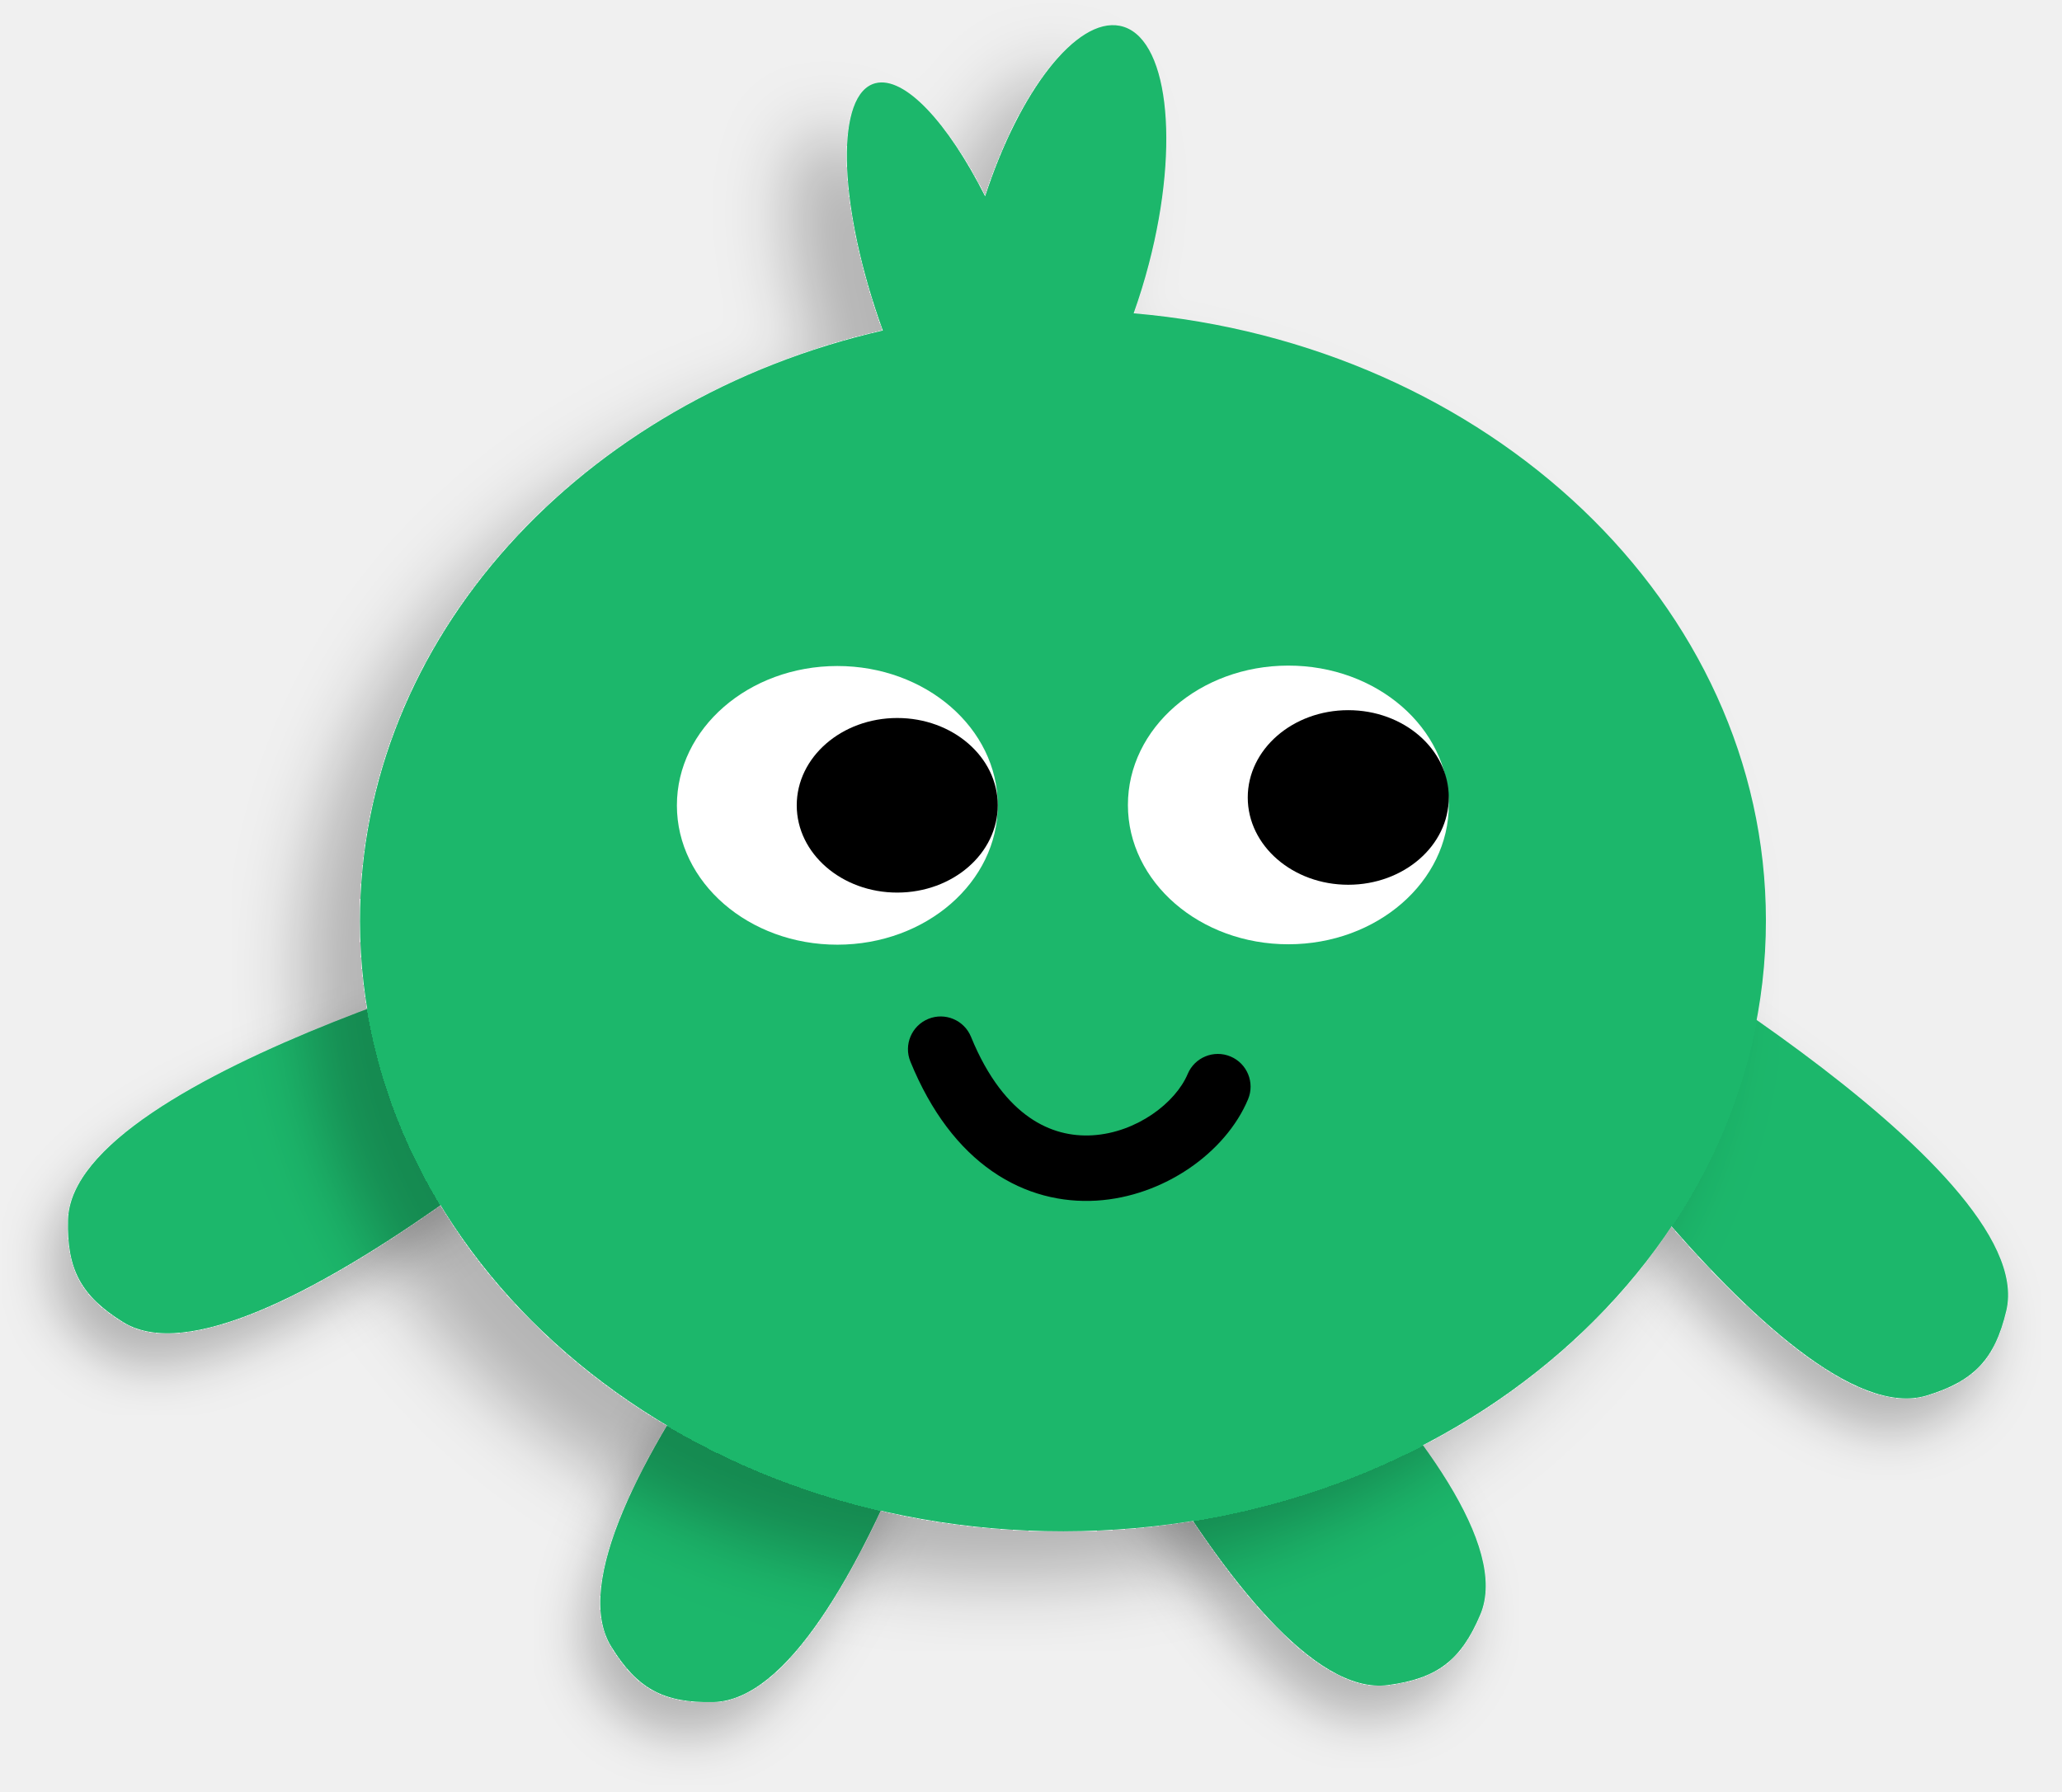
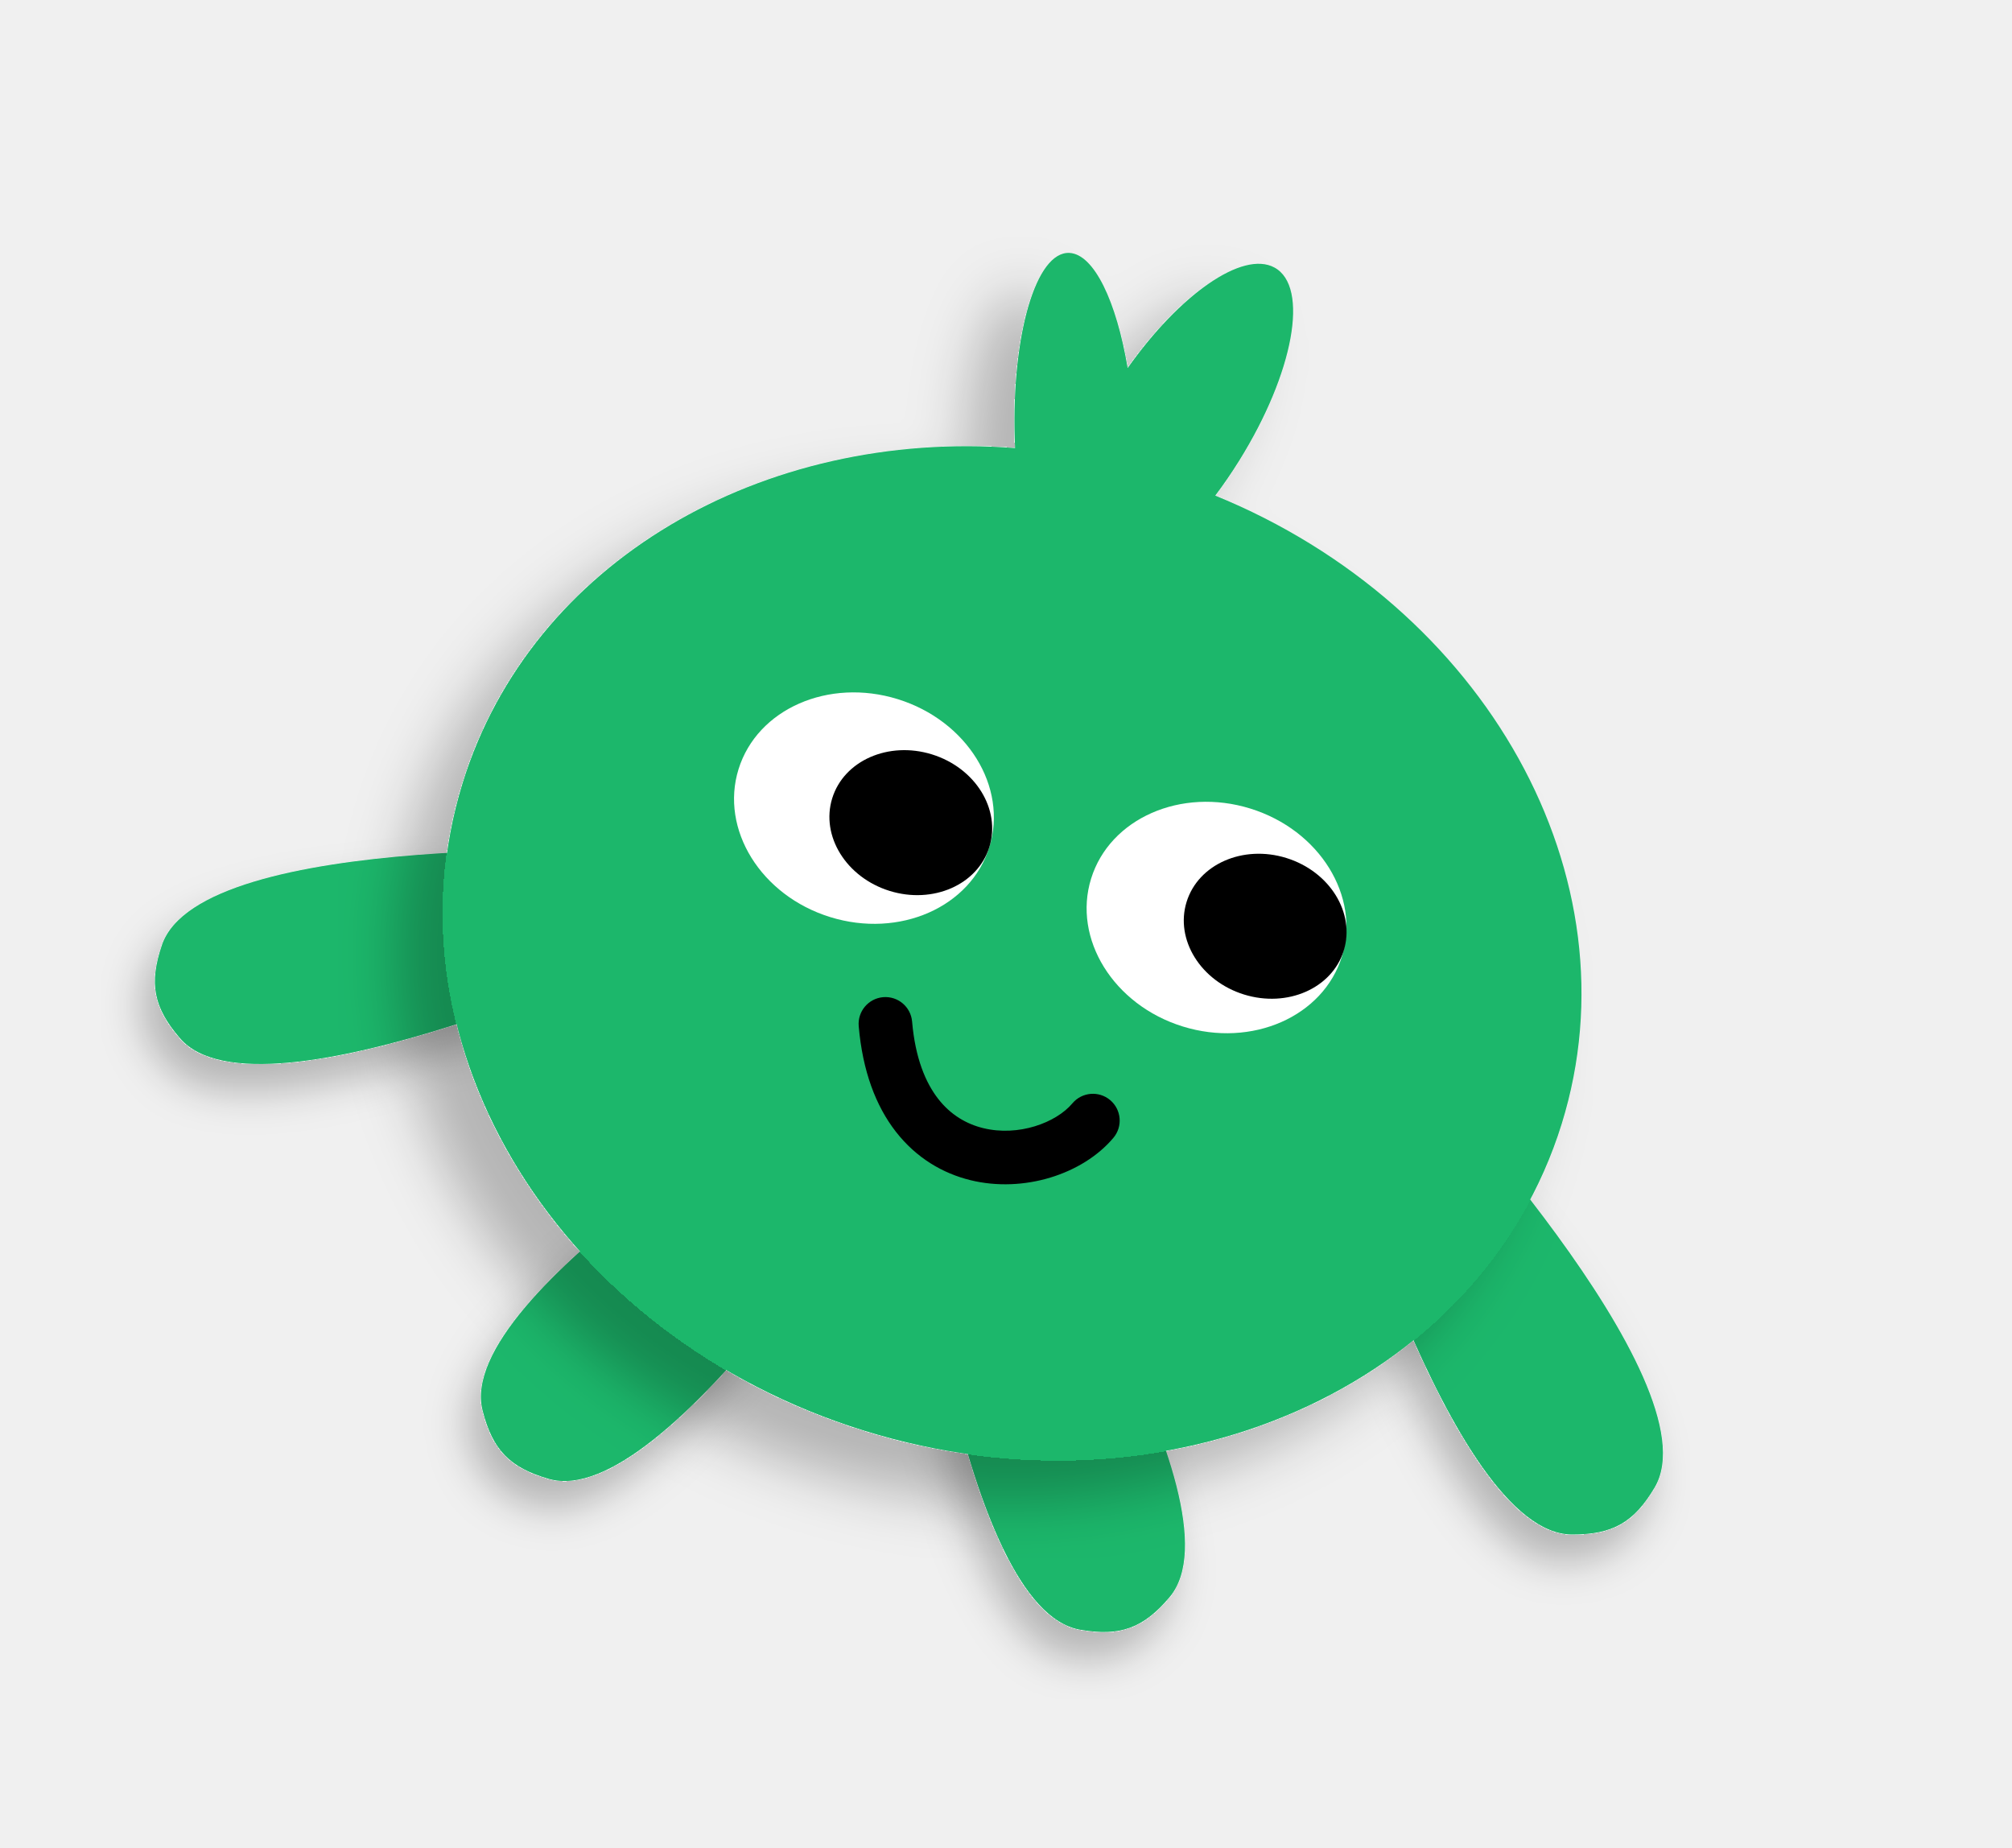
- <svg xmlns="http://www.w3.org/2000/svg" width="252" height="219" viewBox="0 0 252 219" fill="none">
-   <g filter="url(#filter0_d_936_9514)">
-     <path d="M245.195 160.209C243.797 166.109 241.282 168.793 235.486 170.571C218.096 175.904 182.058 120.506 182.058 120.506L191.767 110.144C191.767 110.144 249.388 142.51 245.195 160.209Z" fill="#1CB76B" />
+ <svg xmlns="http://www.w3.org/2000/svg" width="122" height="112" viewBox="0 0 122 112" fill="none">
+   <g filter="url(#filter0_d_1742_2109)">
+     <path d="M100.329 90.192C99.075 92.311 97.775 93.048 95.313 93.037C87.927 93.007 80.639 67.176 80.639 67.176L85.654 64.33C85.654 64.33 104.091 83.835 100.329 90.192Z" fill="#1CB76B" />
+     <path d="M70.917 96.838C69.328 98.72 67.925 99.231 65.499 98.812C58.22 97.557 55.319 70.875 55.319 70.875L60.737 68.901C60.737 68.901 75.681 91.194 70.917 96.838Z" fill="#1CB76B" />
+     <path d="M33.277 89.666C30.911 88.984 29.872 87.912 29.263 85.526C27.439 78.368 50.613 64.83 50.613 64.83L54.627 68.971C54.627 68.971 40.374 91.712 33.277 89.666Z" fill="#1CB76B" />
+     <path d="M10.921 62.956C9.311 61.092 9.026 59.626 9.819 57.295C12.199 50.303 39.006 51.614 39.006 51.614L40.107 57.275C40.107 57.275 15.75 68.545 10.921 62.956Z" fill="#1CB76B" />
  </g>
-   <g filter="url(#filter1_d_936_9514)">
-     <path d="M180.906 197.362C178.549 202.948 175.624 205.177 169.613 205.969C151.579 208.343 125.232 147.734 125.232 147.734L136.525 139.127C136.525 139.127 187.978 180.604 180.906 197.362Z" fill="#1CB76B" />
+   <g filter="url(#filter1_d_1742_2109)">
+     <path fill-rule="evenodd" clip-rule="evenodd" d="M73.69 30.048C74.188 29.387 74.673 28.68 75.137 27.936C78.45 22.619 79.407 17.373 77.275 16.219C75.344 15.174 71.539 17.846 68.377 22.313C67.699 18.271 66.336 15.406 64.844 15.334C62.831 15.237 61.346 20.26 61.527 26.554C61.532 26.759 61.54 26.963 61.549 27.165C46.256 26.002 32.222 34.029 28.055 47.459C23.095 63.445 33.993 81.032 52.396 86.742C70.799 92.452 89.739 84.122 94.698 68.136C99.351 53.141 90.05 36.737 73.69 30.048Z" fill="#1CB76B" />
  </g>
-   <g filter="url(#filter2_d_936_9514)">
-     <path d="M87.16 208.046C81.099 208.174 77.869 206.413 74.693 201.249C65.166 185.755 109.745 136.965 109.745 136.965L122.211 143.762C122.211 143.762 105.345 207.663 87.16 208.046Z" fill="#1CB76B" />
-   </g>
-   <g filter="url(#filter3_d_936_9514)">
-     <path d="M15.049 161.606C9.901 158.403 8.157 155.165 8.316 149.104C8.794 130.922 72.781 114.387 72.781 114.387L79.514 126.889C79.514 126.889 30.493 171.214 15.049 161.606Z" fill="#1CB76B" />
-   </g>
-   <g filter="url(#filter4_d_936_9514)">
-     <path fill-rule="evenodd" clip-rule="evenodd" d="M138.547 38.294C139.233 36.375 139.857 34.358 140.403 32.268C144.3 17.342 142.711 4.308 136.855 3.156C131.549 2.111 124.56 11.179 120.395 23.994C115.841 14.989 110.54 9.25 106.979 10.172C102.176 11.416 102.361 24.314 107.391 38.98C107.555 39.458 107.722 39.931 107.892 40.4C71.083 48.859 43.961 78.002 43.993 112.628C44.031 153.843 82.525 187.219 129.973 187.176C177.42 187.132 215.854 153.686 215.816 112.471C215.78 73.81 181.907 42.046 138.547 38.294Z" fill="#1CB76B" />
-   </g>
-   <path d="M121.938 98.421C121.947 107.827 113.176 115.461 102.347 115.47C91.519 115.48 82.733 107.863 82.725 98.457C82.716 89.051 91.487 81.418 102.316 81.408C113.144 81.398 121.93 89.015 121.938 98.421Z" fill="white" />
-   <path d="M177.057 98.37C177.066 107.777 168.295 115.41 157.466 115.42C146.638 115.43 137.852 107.812 137.844 98.406C137.835 89 146.606 81.367 157.435 81.357C168.264 81.347 177.049 88.964 177.057 98.37Z" fill="white" />
-   <path d="M121.938 98.421C121.943 104.313 116.448 109.095 109.664 109.102C102.88 109.108 97.376 104.336 97.371 98.443C97.366 92.55 102.861 87.768 109.645 87.762C116.428 87.756 121.932 92.528 121.938 98.421Z" fill="black" />
-   <path d="M177.057 97.464C177.062 103.356 171.567 108.138 164.783 108.145C157.999 108.151 152.496 103.379 152.49 97.486C152.485 91.593 157.98 86.811 164.764 86.805C171.548 86.799 177.051 91.571 177.057 97.464Z" fill="black" />
-   <path fill-rule="evenodd" clip-rule="evenodd" d="M150.384 129.136C152.421 129.991 153.379 132.335 152.524 134.372C149.774 140.923 142.189 146.253 134.01 146.753C129.782 147.011 125.33 145.99 121.264 143.171C117.219 140.367 113.786 135.944 111.26 129.755C110.425 127.71 111.407 125.375 113.452 124.54C115.497 123.705 117.832 124.687 118.667 126.732C120.741 131.814 123.314 134.858 125.823 136.597C128.311 138.323 130.96 138.924 133.522 138.768C138.923 138.438 143.674 134.786 145.148 131.276C146.003 129.239 148.347 128.281 150.384 129.136Z" fill="black" />
+   <path d="M59.991 51.355C58.859 55.004 54.537 56.905 50.337 55.602C46.137 54.299 43.65 50.285 44.782 46.636C45.914 42.988 50.236 41.087 54.436 42.39C58.636 43.693 61.123 47.707 59.991 51.355Z" fill="white" />
+   <path d="M81.371 57.989C80.239 61.637 75.916 63.538 71.716 62.235C67.516 60.932 65.029 56.918 66.161 53.27C67.293 49.621 71.615 47.72 75.815 49.023C80.015 50.326 82.502 54.34 81.371 57.989Z" fill="white" />
+   <path d="M59.991 51.355C59.282 53.641 56.574 54.832 53.943 54.016C51.312 53.199 49.754 50.684 50.463 48.399C51.172 46.113 53.88 44.922 56.511 45.739C59.142 46.555 60.7 49.07 59.991 51.355Z" fill="black" />
+   <path d="M81.48 57.637C80.771 59.922 78.063 61.114 75.431 60.297C72.8 59.481 71.242 56.966 71.951 54.681C72.66 52.395 75.368 51.204 77.999 52.02C80.631 52.837 82.189 55.351 81.48 57.637Z" fill="black" />
+   <path fill-rule="evenodd" clip-rule="evenodd" d="M67.315 66.698C68.001 67.276 68.09 68.301 67.512 68.987C65.655 71.195 62.071 72.347 58.839 71.553C57.169 71.143 55.566 70.21 54.329 68.626C53.099 67.05 52.302 64.921 52.069 62.217C51.993 61.323 52.655 60.536 53.549 60.459C54.443 60.382 55.23 61.044 55.306 61.938C55.497 64.159 56.128 65.65 56.891 66.627C57.647 67.597 58.602 68.15 59.614 68.398C61.748 68.922 64.031 68.079 65.026 66.896C65.603 66.21 66.628 66.121 67.315 66.698Z" fill="black" />
+   <rect x="50.44" y="28.797" width="42.852" height="9.142" transform="rotate(20.403 50.4395 28.7969)" fill="#1CB76B" />
  <defs>
-     <filter id="filter0_d_936_9514" x="174.059" y="108.145" width="75.356" height="72.787" filterUnits="userSpaceOnUse" color-interpolation-filters="sRGB">
+     <filter id="filter0_d_1742_2109" x="6.144" y="50.705" width="96.315" height="52.305" filterUnits="userSpaceOnUse" color-interpolation-filters="sRGB">
      <feFlood flood-opacity="0" result="BackgroundImageFix" />
      <feColorMatrix in="SourceAlpha" type="matrix" values="0 0 0 0 0 0 0 0 0 0 0 0 0 0 0 0 0 0 127 0" result="hardAlpha" />
-       <feOffset dx="-2" dy="4" />
-       <feGaussianBlur stdDeviation="3" />
+       <feOffset dx="-0.812" dy="1.624" />
+       <feGaussianBlur stdDeviation="1.218" />
      <feComposite in2="hardAlpha" operator="out" />
      <feColorMatrix type="matrix" values="0 0 0 0 0 0 0 0 0 0 0 0 0 0 0 0 0 0 0.25 0" />
-       <feBlend mode="normal" in2="BackgroundImageFix" result="effect1_dropShadow_936_9514" />
-       <feBlend mode="normal" in="SourceGraphic" in2="effect1_dropShadow_936_9514" result="shape" />
+       <feBlend mode="normal" in2="BackgroundImageFix" result="effect1_dropShadow_1742_2109" />
+       <feBlend mode="normal" in="SourceGraphic" in2="effect1_dropShadow_1742_2109" result="shape" />
    </filter>
-     <filter id="filter1_d_936_9514" x="117.232" y="137.127" width="68.342" height="78.91" filterUnits="userSpaceOnUse" color-interpolation-filters="sRGB">
+     <filter id="filter1_d_1742_2109" x="20.522" y="14.276" width="76.024" height="80.194" filterUnits="userSpaceOnUse" color-interpolation-filters="sRGB">
      <feFlood flood-opacity="0" result="BackgroundImageFix" />
      <feColorMatrix in="SourceAlpha" type="matrix" values="0 0 0 0 0 0 0 0 0 0 0 0 0 0 0 0 0 0 127 0" result="hardAlpha" />
-       <feOffset dx="-2" dy="4" />
-       <feGaussianBlur stdDeviation="3" />
+       <feOffset dx="-2.843" dy="2.437" />
+       <feGaussianBlur stdDeviation="1.746" />
      <feComposite in2="hardAlpha" operator="out" />
      <feColorMatrix type="matrix" values="0 0 0 0 0 0 0 0 0 0 0 0 0 0 0 0 0 0 0.25 0" />
-       <feBlend mode="normal" in2="BackgroundImageFix" result="effect1_dropShadow_936_9514" />
-       <feBlend mode="normal" in="SourceGraphic" in2="effect1_dropShadow_936_9514" result="shape" />
-     </filter>
-     <filter id="filter2_d_936_9514" x="65.357" y="134.965" width="60.853" height="83.088" filterUnits="userSpaceOnUse" color-interpolation-filters="sRGB">
-       <feFlood flood-opacity="0" result="BackgroundImageFix" />
-       <feColorMatrix in="SourceAlpha" type="matrix" values="0 0 0 0 0 0 0 0 0 0 0 0 0 0 0 0 0 0 127 0" result="hardAlpha" />
-       <feOffset dx="-2" dy="4" />
-       <feGaussianBlur stdDeviation="3" />
-       <feComposite in2="hardAlpha" operator="out" />
-       <feColorMatrix type="matrix" values="0 0 0 0 0 0 0 0 0 0 0 0 0 0 0 0 0 0 0.25 0" />
-       <feBlend mode="normal" in2="BackgroundImageFix" result="effect1_dropShadow_936_9514" />
-       <feBlend mode="normal" in="SourceGraphic" in2="effect1_dropShadow_936_9514" result="shape" />
-     </filter>
-     <filter id="filter3_d_936_9514" x="0.307" y="112.387" width="83.207" height="60.582" filterUnits="userSpaceOnUse" color-interpolation-filters="sRGB">
-       <feFlood flood-opacity="0" result="BackgroundImageFix" />
-       <feColorMatrix in="SourceAlpha" type="matrix" values="0 0 0 0 0 0 0 0 0 0 0 0 0 0 0 0 0 0 127 0" result="hardAlpha" />
-       <feOffset dx="-2" dy="4" />
-       <feGaussianBlur stdDeviation="3" />
-       <feComposite in2="hardAlpha" operator="out" />
-       <feColorMatrix type="matrix" values="0 0 0 0 0 0 0 0 0 0 0 0 0 0 0 0 0 0 0.25 0" />
-       <feBlend mode="normal" in2="BackgroundImageFix" result="effect1_dropShadow_936_9514" />
-       <feBlend mode="normal" in="SourceGraphic" in2="effect1_dropShadow_936_9514" result="shape" />
-     </filter>
-     <filter id="filter4_d_936_9514" x="28.392" y="0.474" width="189.024" height="201.302" filterUnits="userSpaceOnUse" color-interpolation-filters="sRGB">
-       <feFlood flood-opacity="0" result="BackgroundImageFix" />
-       <feColorMatrix in="SourceAlpha" type="matrix" values="0 0 0 0 0 0 0 0 0 0 0 0 0 0 0 0 0 0 127 0" result="hardAlpha" />
-       <feOffset dx="-7" dy="6" />
-       <feGaussianBlur stdDeviation="4.3" />
-       <feComposite in2="hardAlpha" operator="out" />
-       <feColorMatrix type="matrix" values="0 0 0 0 0 0 0 0 0 0 0 0 0 0 0 0 0 0 0.25 0" />
-       <feBlend mode="normal" in2="BackgroundImageFix" result="effect1_dropShadow_936_9514" />
-       <feBlend mode="normal" in="SourceGraphic" in2="effect1_dropShadow_936_9514" result="shape" />
+       <feBlend mode="normal" in2="BackgroundImageFix" result="effect1_dropShadow_1742_2109" />
+       <feBlend mode="normal" in="SourceGraphic" in2="effect1_dropShadow_1742_2109" result="shape" />
    </filter>
  </defs>
</svg>
